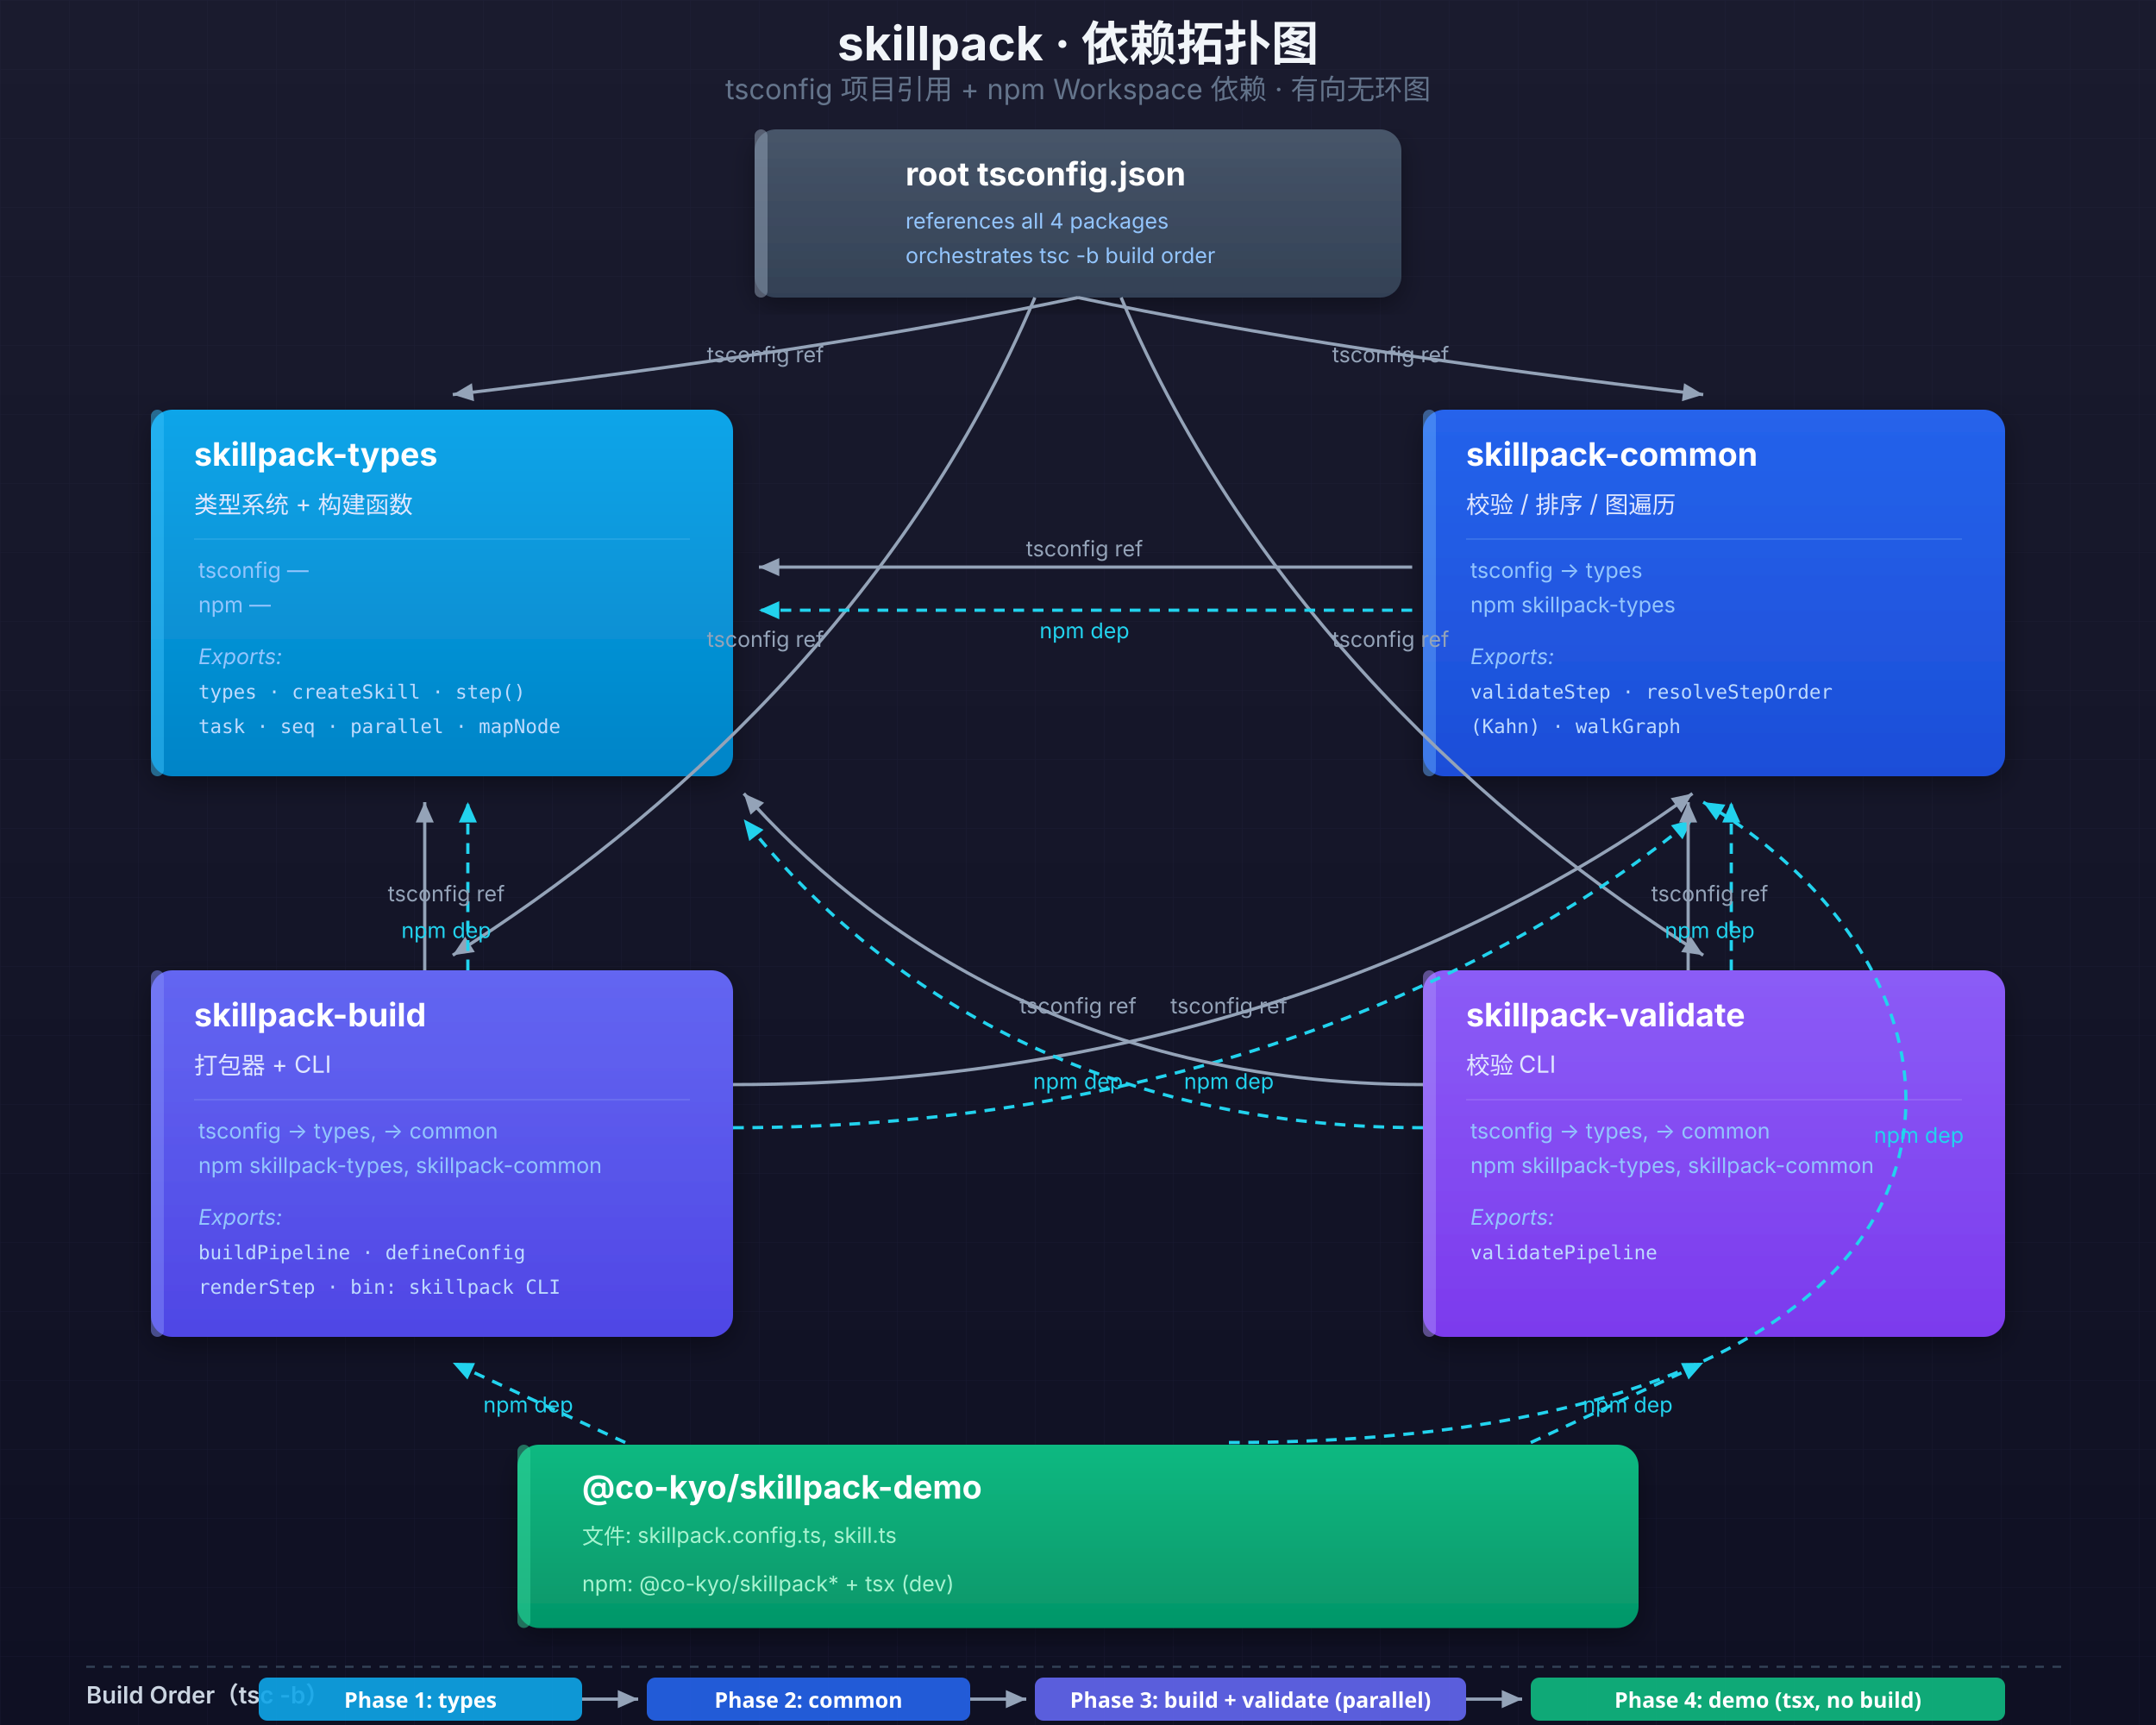
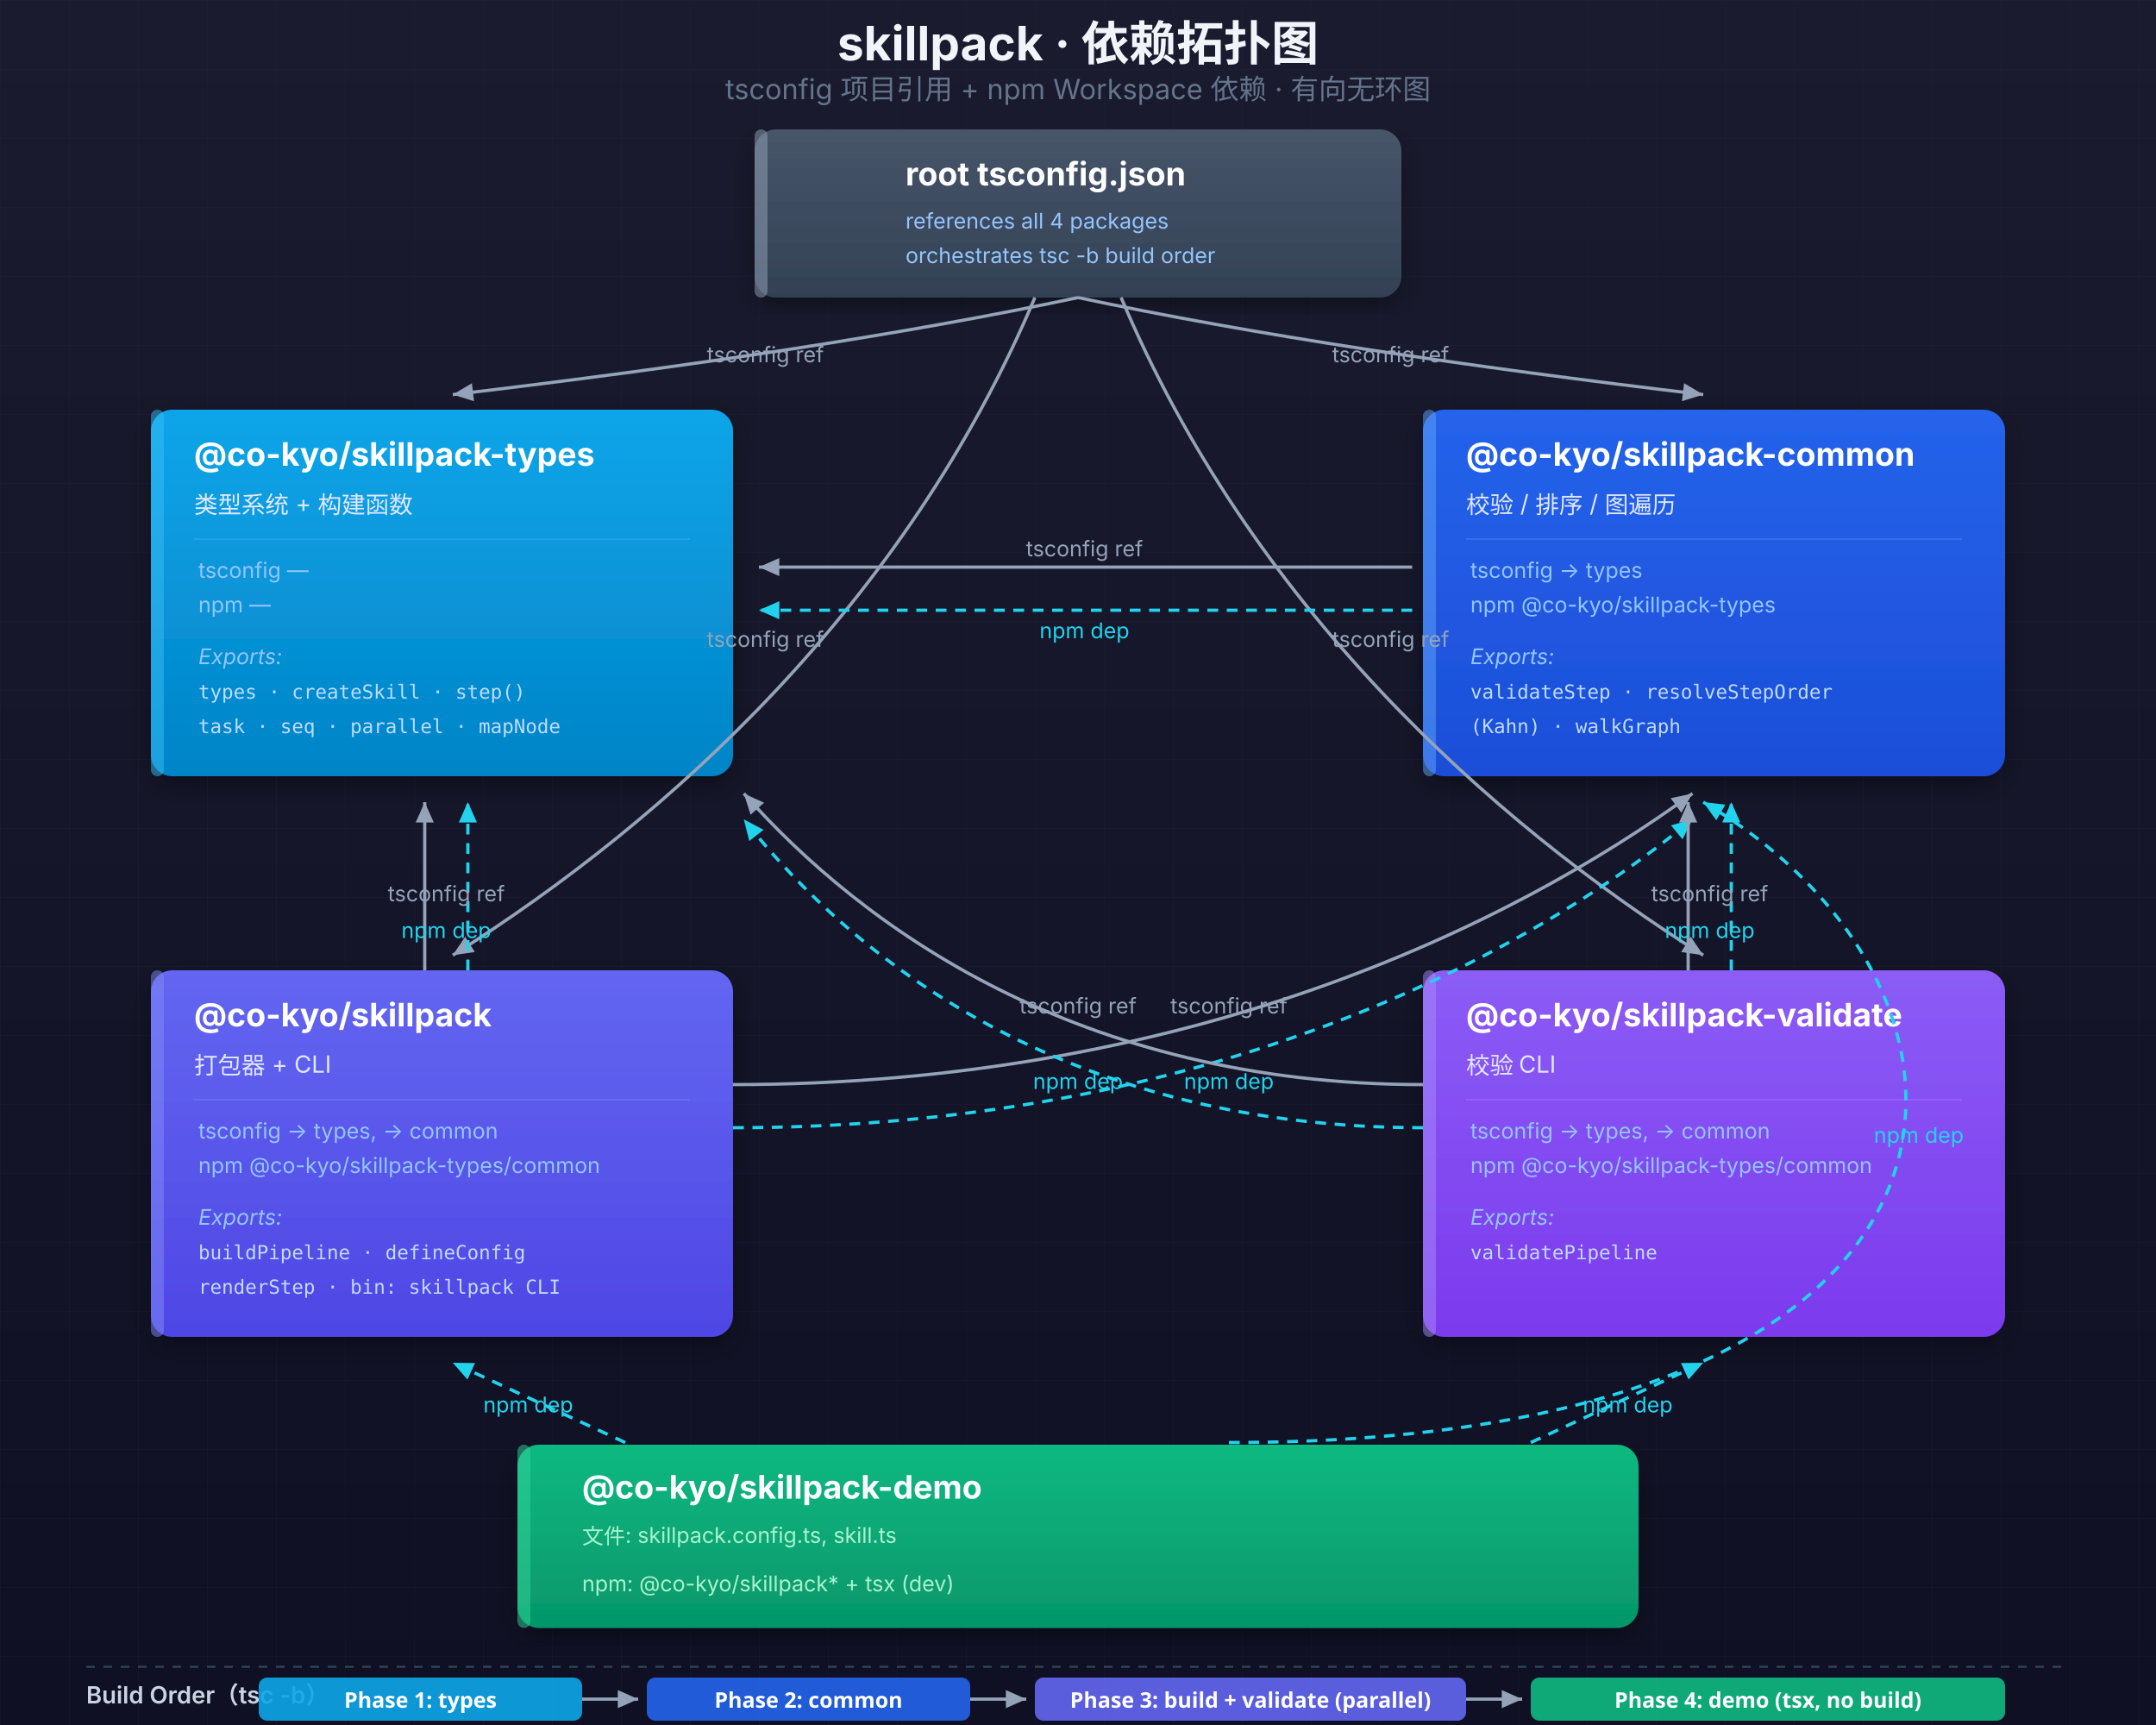
<svg xmlns="http://www.w3.org/2000/svg" viewBox="0 0 1000 800" width="100%" height="100%">
  <defs>
    <filter id="shadow" x="-5%" y="-5%" width="115%" height="115%">
      <feDropShadow dx="0" dy="4" stdDeviation="6" flood-color="#000" flood-opacity="0.35" />
    </filter>
    <filter id="shadow-light" x="-5%" y="-5%" width="115%" height="115%">
      <feDropShadow dx="0" dy="3" stdDeviation="4" flood-color="#000" flood-opacity="0.2" />
    </filter>
    <pattern id="grid" width="32" height="32" patternUnits="userSpaceOnUse">
      <path d="M32 0L0 0 0 32" fill="none" stroke="#2a2b4e" stroke-width="0.5" />
    </pattern>
    <marker id="arrow-solid" viewBox="0 0 10 10" refX="9" refY="5" markerWidth="7" markerHeight="7" orient="auto">
      <path d="M0,1 L9,5 L0,9 Z" fill="#94a3b8" />
    </marker>
    <marker id="arrow-dashed" viewBox="0 0 10 10" refX="9" refY="5" markerWidth="7" markerHeight="7" orient="auto">
      <path d="M0,1 L9,5 L0,9 Z" fill="#22d3ee" />
    </marker>
    <linearGradient id="grad-bg" x1="0" y1="0" x2="0" y2="1">
      <stop offset="0%" stop-color="#1a1b2e" />
      <stop offset="100%" stop-color="#0f1023" />
    </linearGradient>
    <linearGradient id="g-teal" x1="0" y1="0" x2="0" y2="1">
      <stop offset="0%" stop-color="#0ea5e9" />
      <stop offset="100%" stop-color="#0284c7" />
    </linearGradient>
    <linearGradient id="g-blue" x1="0" y1="0" x2="0" y2="1">
      <stop offset="0%" stop-color="#2563eb" />
      <stop offset="100%" stop-color="#1d4ed8" />
    </linearGradient>
    <linearGradient id="g-indigo" x1="0" y1="0" x2="0" y2="1">
      <stop offset="0%" stop-color="#6366f1" />
      <stop offset="100%" stop-color="#4f46e5" />
    </linearGradient>
    <linearGradient id="g-violet" x1="0" y1="0" x2="0" y2="1">
      <stop offset="0%" stop-color="#8b5cf6" />
      <stop offset="100%" stop-color="#7c3aed" />
    </linearGradient>
    <linearGradient id="g-gray" x1="0" y1="0" x2="0" y2="1">
      <stop offset="0%" stop-color="#475569" />
      <stop offset="100%" stop-color="#334155" />
    </linearGradient>
    <linearGradient id="g-green" x1="0" y1="0" x2="0" y2="1">
      <stop offset="0%" stop-color="#10b981" />
      <stop offset="100%" stop-color="#059669" />
    </linearGradient>
  </defs>
  <style>
    .page-title { font-family: system-ui, -apple-system, sans-serif; font-size: 22px; font-weight: 700; fill: #f1f5f9; }
    .page-subtitle { font-family: system-ui, -apple-system, sans-serif; font-size: 13px; fill: #64748b; }
    .node-title { font-family: system-ui, -apple-system, sans-serif; font-size: 15px; font-weight: 700; fill: #ffffff; }
    .node-subtitle { font-family: system-ui, -apple-system, sans-serif; font-size: 11px; fill: #e0e7ff; }
    .node-label { font-family: system-ui, -apple-system, sans-serif; font-size: 10px; fill: #93c5fd; }
    .node-code { font-family: "Consolas", "SF Mono", "Fira Code", monospace; font-size: 9px; fill: #bfdbfe; }
    .node-info { font-family: system-ui, -apple-system, sans-serif; font-size: 10px; fill: #a7f3d0; }
    .arrow-label { font-family: system-ui, -apple-system, sans-serif; font-size: 10px; fill: #94a3b8; }
    .arrow-label-dash { font-family: system-ui, -apple-system, sans-serif; font-size: 10px; fill: #22d3ee; }
    .arrow-label-solid { font-family: system-ui, -apple-system, sans-serif; font-size: 10px; fill: #94a3b8; }
    .legend-title { font-family: system-ui, -apple-system, sans-serif; font-size: 11px; font-weight: 600; fill: #cbd5e1; }
    .node:hover { filter: brightness(1.12); cursor: pointer; }
    .divider { font-family: system-ui, -apple-system, sans-serif; font-size: 10px; fill: #475569; }
  </style>
  <rect width="1000" height="800" fill="url(#grad-bg)" />
  <rect width="1000" height="800" fill="url(#grid)" opacity="0.25" />
  <text x="500" y="28" text-anchor="middle" class="page-title">skillpack · 依赖拓扑图</text>
  <text x="500" y="46" text-anchor="middle" class="page-subtitle">tsconfig 项目引用 + npm Workspace 依赖 · 有向无环图</text>
  <g class="node">
    <rect x="350" y="60" width="300" height="78" rx="10" ry="10" fill="url(#g-gray)" filter="url(#shadow)" />
    <rect x="350" y="60" width="6" height="78" rx="3" ry="3" fill="#94a3b8" opacity="0.5" />
    <text x="420" y="86" class="node-title" font-size="14">root tsconfig.json</text>
    <text x="420" y="106" class="node-label">references all 4 packages</text>
    <text x="420" y="122" class="node-label" fill="#64748b">orchestrates tsc -b build order</text>
  </g>
  <g class="node">
    <rect x="70" y="190" width="270" height="170" rx="10" ry="10" fill="url(#g-teal)" filter="url(#shadow)" />
    <rect x="70" y="190" width="6" height="170" rx="3" ry="3" fill="#38bdf8" opacity="0.5" />
-     <text x="90" y="216" class="node-title">skillpack-types</text>
+     <text x="90" y="216" class="node-title">@co-kyo/skillpack-types</text>
    <text x="90" y="238" class="node-subtitle">类型系统 + 构建函数</text>
    <line x1="90" y1="250" x2="320" y2="250" stroke="#7dd3fc" stroke-width="0.5" opacity="0.3" />
    <text x="92" y="268" class="node-label">tsconfig  —</text>
    <text x="92" y="284" class="node-label">npm  —</text>
    <text x="92" y="308" class="node-label" fill="#7dd3fc" font-style="italic">Exports:</text>
    <text x="92" y="324" class="node-code">types · createSkill · step()</text>
    <text x="92" y="340" class="node-code">task · seq · parallel · mapNode</text>
  </g>
  <g class="node">
    <rect x="660" y="190" width="270" height="170" rx="10" ry="10" fill="url(#g-blue)" filter="url(#shadow)" />
    <rect x="660" y="190" width="6" height="170" rx="3" ry="3" fill="#60a5fa" opacity="0.5" />
-     <text x="680" y="216" class="node-title">skillpack-common</text>
+     <text x="680" y="216" class="node-title">@co-kyo/skillpack-common</text>
    <text x="680" y="238" class="node-subtitle">校验 / 排序 / 图遍历</text>
    <line x1="680" y1="250" x2="910" y2="250" stroke="#93c5fd" stroke-width="0.5" opacity="0.3" />
    <text x="682" y="268" class="node-label">tsconfig  → types</text>
-     <text x="682" y="284" class="node-label">npm  skillpack-types</text>
+     <text x="682" y="284" class="node-label">npm  @co-kyo/skillpack-types</text>
    <text x="682" y="308" class="node-label" fill="#93c5fd" font-style="italic">Exports:</text>
    <text x="682" y="324" class="node-code">validateStep · resolveStepOrder</text>
    <text x="682" y="340" class="node-code">(Kahn) · walkGraph</text>
  </g>
  <g class="node">
    <rect x="70" y="450" width="270" height="170" rx="10" ry="10" fill="url(#g-indigo)" filter="url(#shadow)" />
    <rect x="70" y="450" width="6" height="170" rx="3" ry="3" fill="#818cf8" opacity="0.5" />
-     <text x="90" y="476" class="node-title">skillpack-build</text>
+     <text x="90" y="476" class="node-title">@co-kyo/skillpack</text>
    <text x="90" y="498" class="node-subtitle">打包器 + CLI</text>
    <line x1="90" y1="510" x2="320" y2="510" stroke="#a5b4fc" stroke-width="0.5" opacity="0.3" />
    <text x="92" y="528" class="node-label">tsconfig  → types, → common</text>
-     <text x="92" y="544" class="node-label">npm  skillpack-types, skillpack-common</text>
+     <text x="92" y="544" class="node-label">npm  @co-kyo/skillpack-types/common</text>
    <text x="92" y="568" class="node-label" fill="#a5b4fc" font-style="italic">Exports:</text>
    <text x="92" y="584" class="node-code">buildPipeline · defineConfig</text>
    <text x="92" y="600" class="node-code">renderStep · bin: skillpack CLI</text>
  </g>
  <g class="node">
    <rect x="660" y="450" width="270" height="170" rx="10" ry="10" fill="url(#g-violet)" filter="url(#shadow)" />
    <rect x="660" y="450" width="6" height="170" rx="3" ry="3" fill="#a78bfa" opacity="0.5" />
-     <text x="680" y="476" class="node-title">skillpack-validate</text>
+     <text x="680" y="476" class="node-title">@co-kyo/skillpack-validate</text>
    <text x="680" y="498" class="node-subtitle">校验 CLI</text>
    <line x1="680" y1="510" x2="910" y2="510" stroke="#c4b5fd" stroke-width="0.5" opacity="0.3" />
    <text x="682" y="528" class="node-label">tsconfig  → types, → common</text>
-     <text x="682" y="544" class="node-label">npm  skillpack-types, skillpack-common</text>
+     <text x="682" y="544" class="node-label">npm  @co-kyo/skillpack-types/common</text>
    <text x="682" y="568" class="node-label" fill="#c4b5fd" font-style="italic">Exports:</text>
    <text x="682" y="584" class="node-code">validatePipeline</text>
  </g>
  <g class="node">
    <rect x="240" y="670" width="520" height="85" rx="10" ry="10" fill="url(#g-green)" filter="url(#shadow)" />
    <rect x="240" y="670" width="6" height="85" rx="3" ry="3" fill="#34d399" opacity="0.5" />
    <text x="270" y="695" class="node-title">@co-kyo/skillpack-demo</text>
    <text x="270" y="716" class="node-info">文件: skillpack.config.ts, skill.ts</text>
    <text x="270" y="738" class="node-info">npm: @co-kyo/skillpack* + tsx (dev)</text>
  </g>
  <path d="M 500 138 C 420 155, 320 170, 210 183" stroke="#94a3b8" stroke-width="1.5" fill="none" marker-end="url(#arrow-solid)" />
  <text x="355" y="168" text-anchor="middle" class="arrow-label-solid">tsconfig ref</text>
  <path d="M 500 138 C 580 155, 680 170, 790 183" stroke="#94a3b8" stroke-width="1.5" fill="none" marker-end="url(#arrow-solid)" />
  <text x="645" y="168" text-anchor="middle" class="arrow-label-solid">tsconfig ref</text>
  <path d="M 480 138 C 420 280, 310 380, 210 443" stroke="#94a3b8" stroke-width="1.5" fill="none" marker-end="url(#arrow-solid)" />
  <text x="355" y="300" text-anchor="middle" class="arrow-label-solid">tsconfig ref</text>
  <path d="M 520 138 C 580 280, 690 380, 790 443" stroke="#94a3b8" stroke-width="1.5" fill="none" marker-end="url(#arrow-solid)" />
  <text x="645" y="300" text-anchor="middle" class="arrow-label-solid">tsconfig ref</text>
  <path d="M 655 263 L 352 263" stroke="#94a3b8" stroke-width="1.5" fill="none" marker-end="url(#arrow-solid)" />
  <path d="M 655 283 L 352 283" stroke="#22d3ee" stroke-width="1.5" stroke-dasharray="5,4" fill="none" marker-end="url(#arrow-dashed)" />
  <text x="503" y="258" text-anchor="middle" class="arrow-label-solid">tsconfig ref</text>
  <text x="503" y="296" text-anchor="middle" class="arrow-label-dash">npm dep</text>
  <path d="M 197 450 L 197 372" stroke="#94a3b8" stroke-width="1.5" fill="none" marker-end="url(#arrow-solid)" />
  <path d="M 217 450 L 217 372" stroke="#22d3ee" stroke-width="1.5" stroke-dasharray="5,4" fill="none" marker-end="url(#arrow-dashed)" />
  <text x="207" y="418" text-anchor="middle" class="arrow-label-solid">tsconfig ref</text>
  <text x="207" y="435" text-anchor="middle" class="arrow-label-dash">npm dep</text>
  <path d="M 340 503 C 550 503, 700 430, 785 368" stroke="#94a3b8" stroke-width="1.5" fill="none" marker-end="url(#arrow-solid)" />
  <path d="M 340 523 C 550 523, 700 450, 785 380" stroke="#22d3ee" stroke-width="1.5" stroke-dasharray="5,4" fill="none" marker-end="url(#arrow-dashed)" />
  <text x="570" y="470" text-anchor="middle" class="arrow-label-solid">tsconfig ref</text>
  <text x="570" y="505" text-anchor="middle" class="arrow-label-dash">npm dep</text>
  <path d="M 660 503 C 500 503, 400 430, 345 368" stroke="#94a3b8" stroke-width="1.5" fill="none" marker-end="url(#arrow-solid)" />
  <path d="M 660 523 C 500 523, 400 450, 345 380" stroke="#22d3ee" stroke-width="1.5" stroke-dasharray="5,4" fill="none" marker-end="url(#arrow-dashed)" />
  <text x="500" y="470" text-anchor="middle" class="arrow-label-solid">tsconfig ref</text>
  <text x="500" y="505" text-anchor="middle" class="arrow-label-dash">npm dep</text>
  <path d="M 783 450 L 783 372" stroke="#94a3b8" stroke-width="1.5" fill="none" marker-end="url(#arrow-solid)" />
  <path d="M 803 450 L 803 372" stroke="#22d3ee" stroke-width="1.5" stroke-dasharray="5,4" fill="none" marker-end="url(#arrow-dashed)" />
  <text x="793" y="418" text-anchor="middle" class="arrow-label-solid">tsconfig ref</text>
  <text x="793" y="435" text-anchor="middle" class="arrow-label-dash">npm dep</text>
  <path d="M 290 669 L 210 632" stroke="#22d3ee" stroke-width="1.5" stroke-dasharray="5,4" fill="none" marker-end="url(#arrow-dashed)" />
  <text x="245" y="655" text-anchor="middle" class="arrow-label-dash">npm dep</text>
  <path d="M 710 669 L 790 632" stroke="#22d3ee" stroke-width="1.5" stroke-dasharray="5,4" fill="none" marker-end="url(#arrow-dashed)" />
  <text x="755" y="655" text-anchor="middle" class="arrow-label-dash">npm dep</text>
  <path d="M 570 669 C 940 669, 940 460, 790 372" stroke="#22d3ee" stroke-width="1.5" stroke-dasharray="5,4" fill="none" marker-end="url(#arrow-dashed)" />
  <text x="890" y="530" text-anchor="middle" class="arrow-label-dash">npm dep</text>
  <line x1="40" y1="773" x2="960" y2="773" stroke="#334155" stroke-width="1" stroke-dasharray="4,4" />
  <text x="40" y="790" class="legend-title" font-size="12">Build Order（tsc -b）</text>
  <rect x="120" y="778" width="150" height="20" rx="4" ry="4" fill="#0ea5e9" opacity="0.9" />
  <text x="195" y="792" text-anchor="middle" font-family="system-ui, sans-serif" font-size="10" font-weight="600" fill="#fff">Phase 1: types</text>
  <path d="M 270 788 L 296 788" stroke="#94a3b8" stroke-width="1.5" fill="none" marker-end="url(#arrow-solid)" />
  <rect x="300" y="778" width="150" height="20" rx="4" ry="4" fill="#2563eb" opacity="0.9" />
  <text x="375" y="792" text-anchor="middle" font-family="system-ui, sans-serif" font-size="10" font-weight="600" fill="#fff">Phase 2: common</text>
  <path d="M 450 788 L 476 788" stroke="#94a3b8" stroke-width="1.5" fill="none" marker-end="url(#arrow-solid)" />
  <rect x="480" y="778" width="200" height="20" rx="4" ry="4" fill="#6366f1" opacity="0.9" />
  <text x="580" y="792" text-anchor="middle" font-family="system-ui, sans-serif" font-size="10" font-weight="600" fill="#fff">Phase 3: build + validate (parallel)</text>
  <path d="M 680 788 L 706 788" stroke="#94a3b8" stroke-width="1.5" fill="none" marker-end="url(#arrow-solid)" />
  <rect x="710" y="778" width="220" height="20" rx="4" ry="4" fill="#10b981" opacity="0.9" />
  <text x="820" y="792" text-anchor="middle" font-family="system-ui, sans-serif" font-size="10" font-weight="600" fill="#fff">Phase 4: demo (tsx, no build)</text>
</svg>
